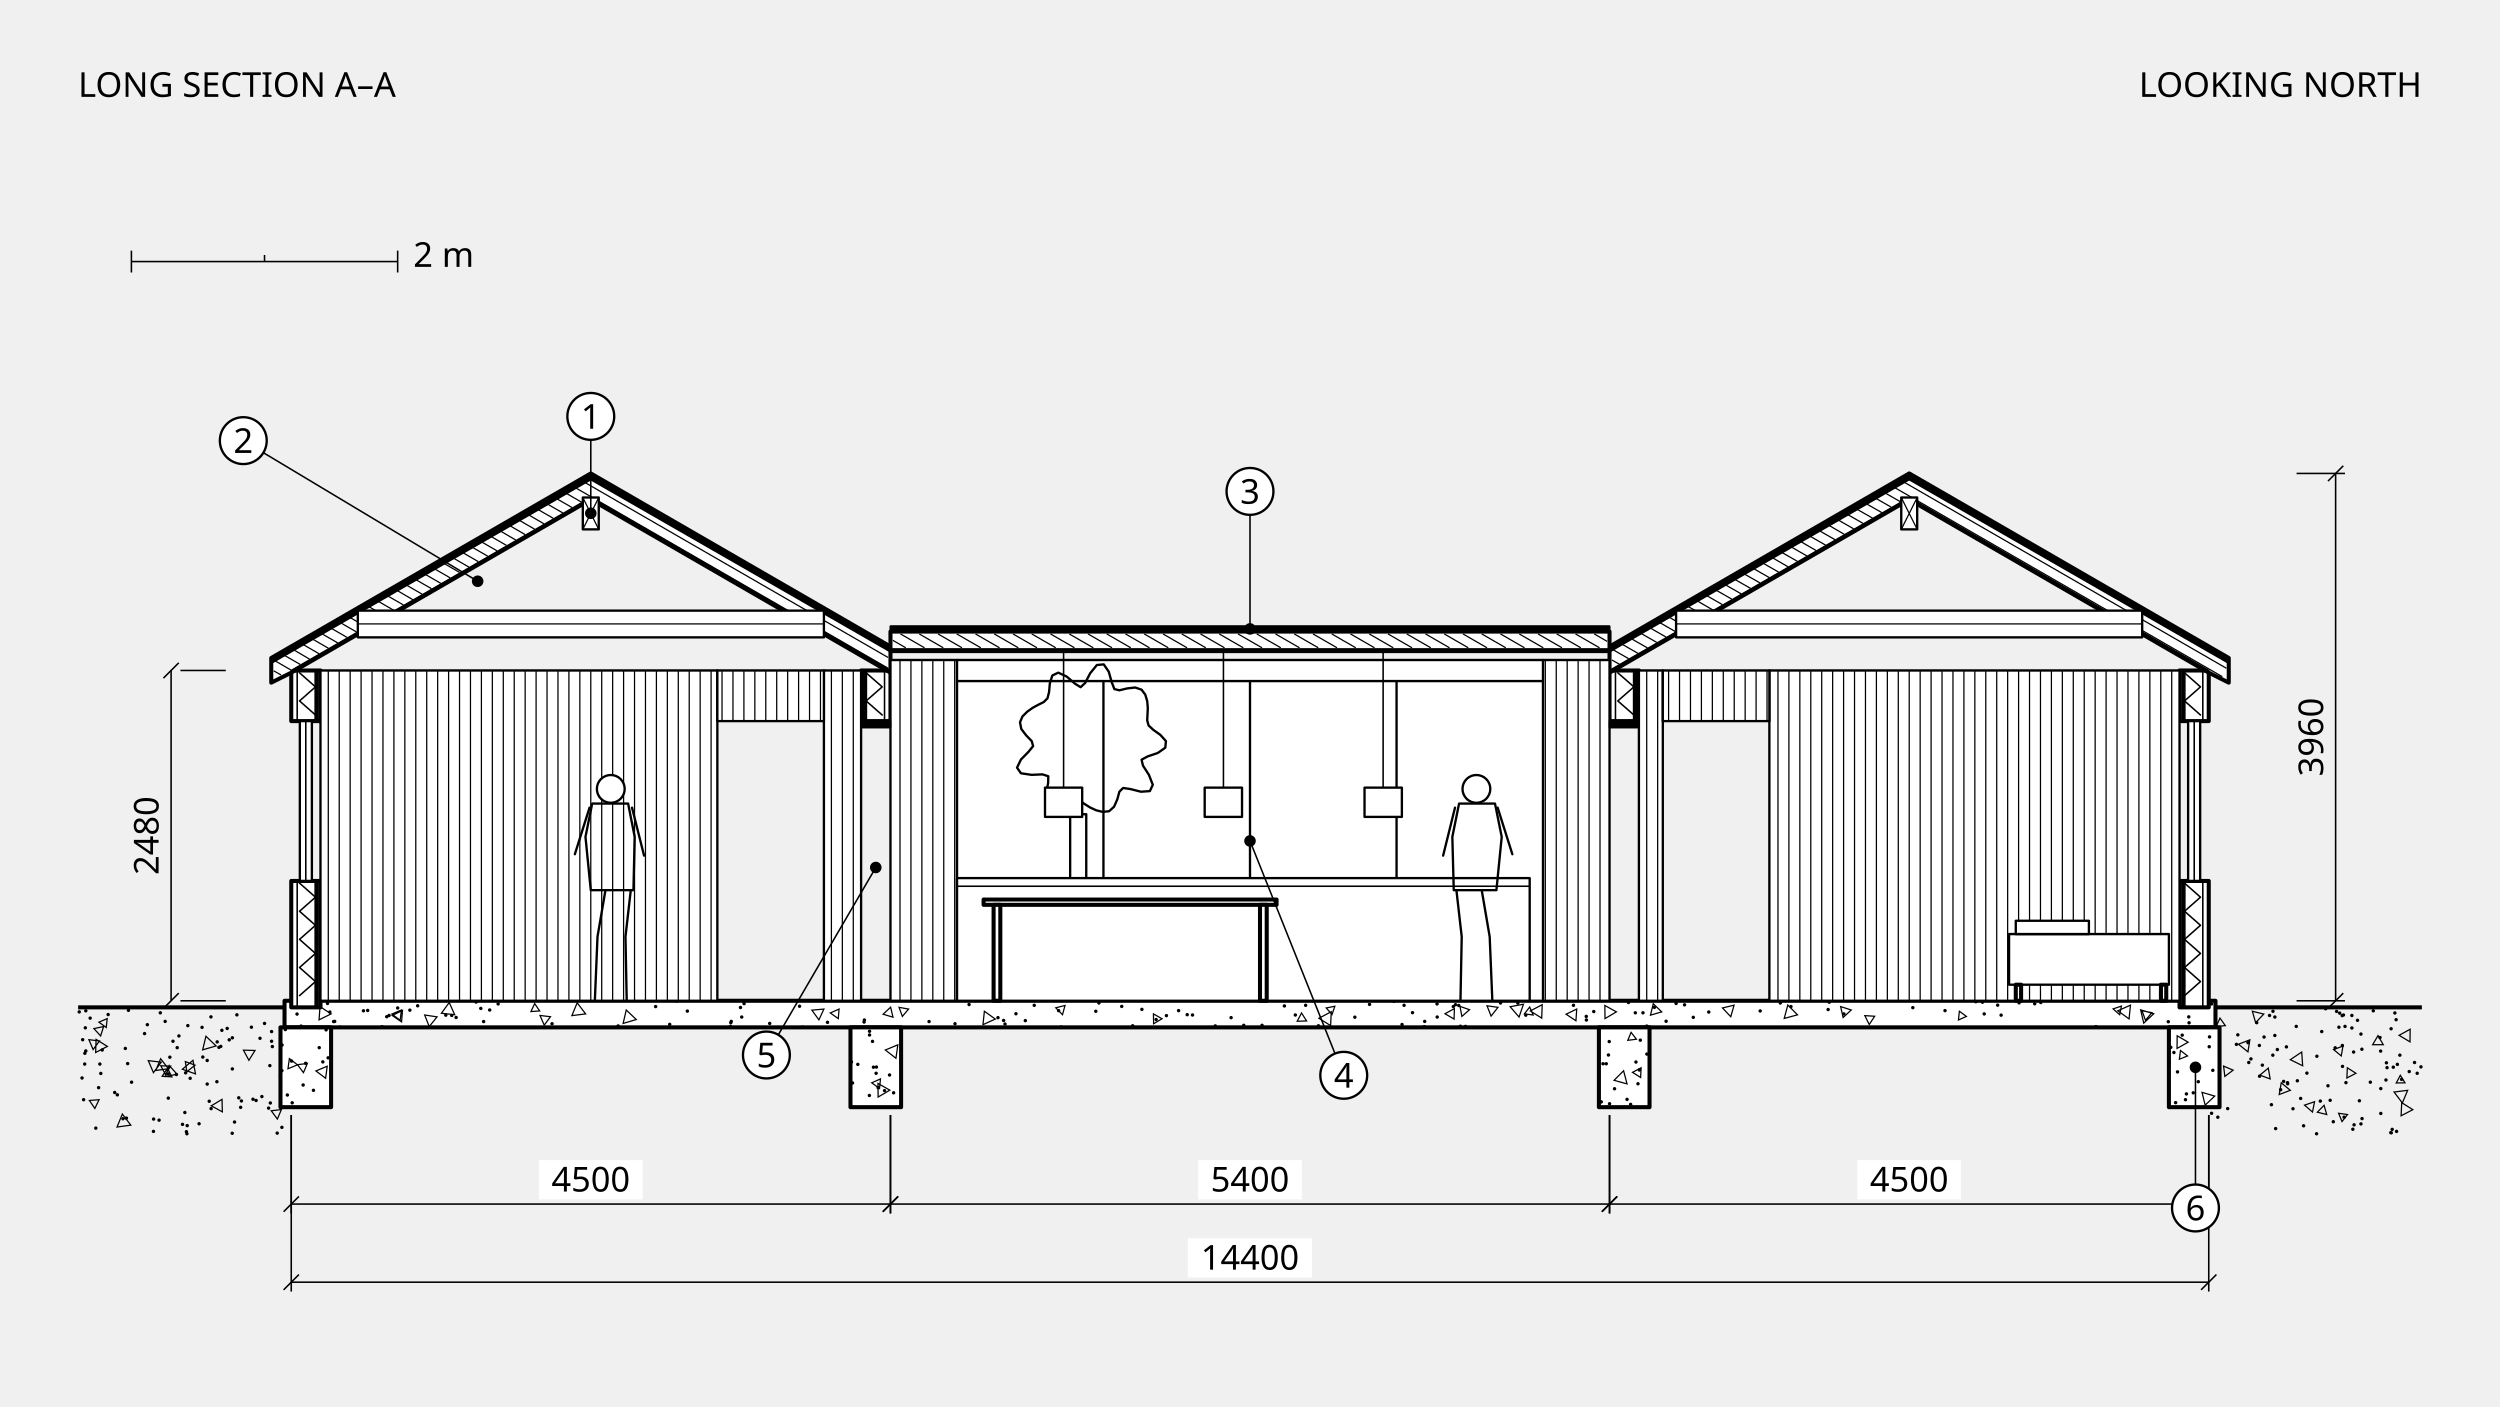
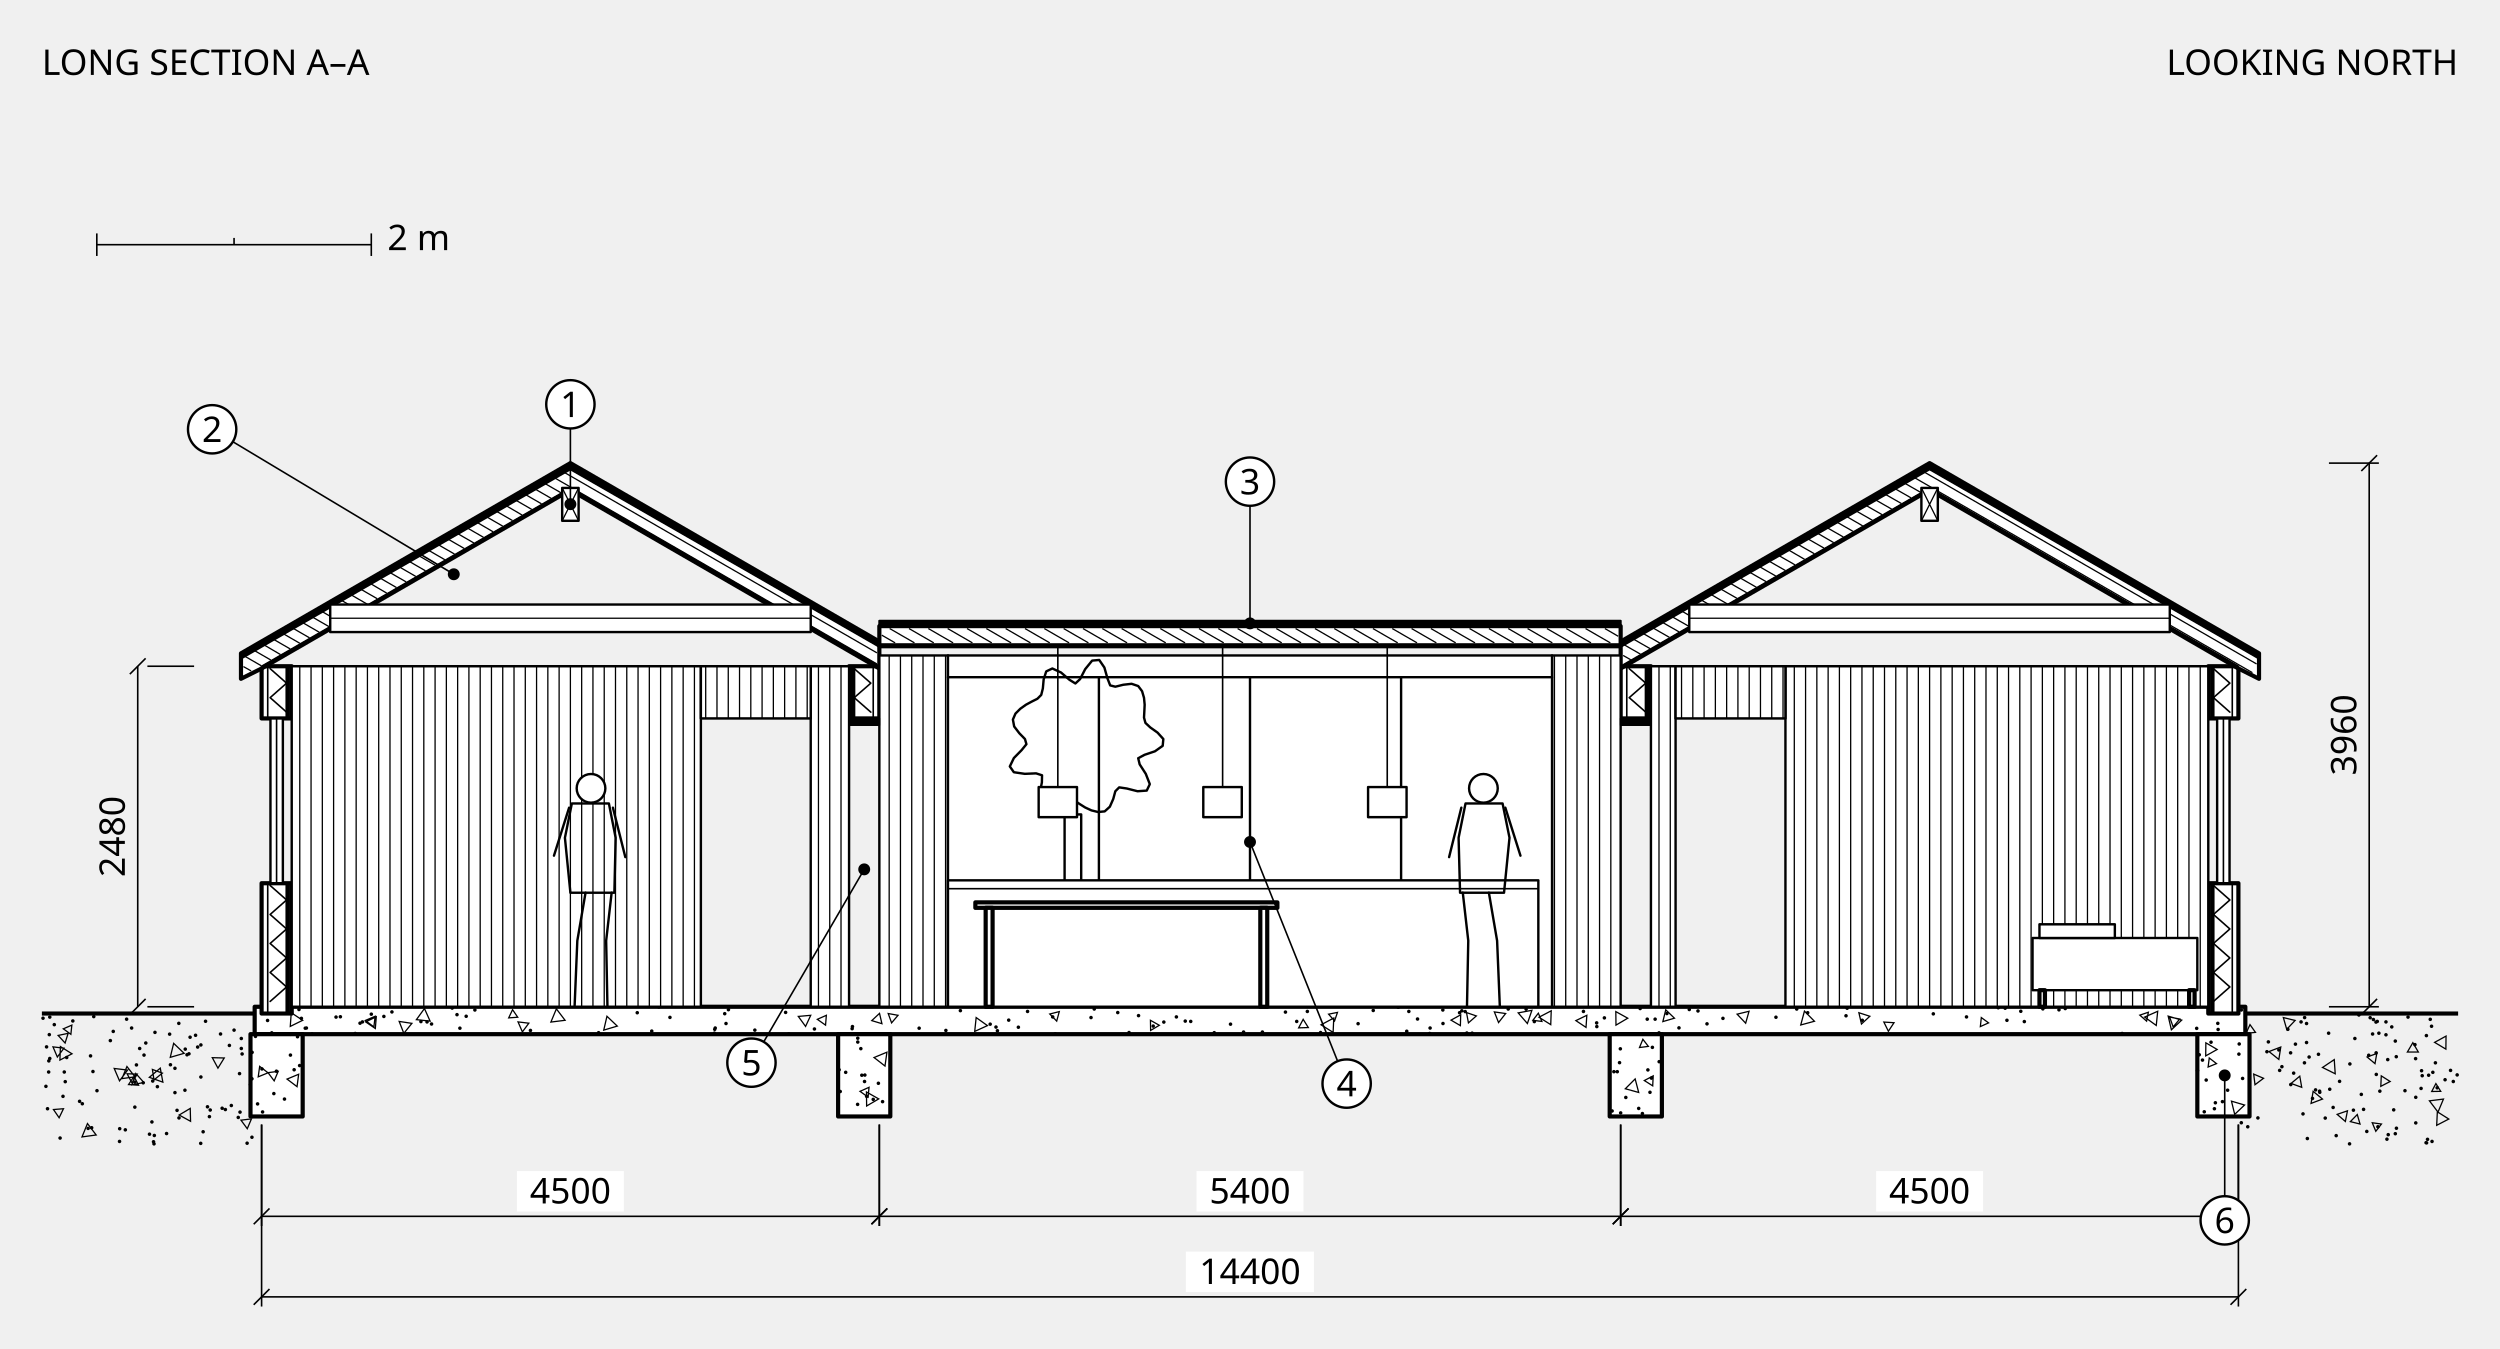
- <svg xmlns="http://www.w3.org/2000/svg" viewBox="0 0 1600 900">
+ <svg xmlns="http://www.w3.org/2000/svg" viewBox="24 15.5 1552 837.1">
  <defs>
    <style>
.k{fill:#fff;stroke:#000;stroke-width:1.5px;stroke-linejoin:round}
.c{fill:#fff;stroke:#000;stroke-width:2.6px;stroke-linejoin:round}
.n{fill:none;stroke:#000;stroke-width:1.5px;stroke-linejoin:round;stroke-linecap:round}
.b{fill:#000;stroke:#000;stroke-width:1px;stroke-linejoin:round}
.h{fill:none;stroke:#000;stroke-width:.8px}
.l{fill:none;stroke:#000;stroke-width:1px}
.w{fill:#fff;stroke:none}
.g{fill:none;stroke:#7f7f7f;stroke-width:1.1px;stroke-dasharray:7 6}
.gs{fill:none;stroke:#7f7f7f;stroke-width:1.1px}
.gf{fill:#d9d9d9;stroke:none}
.gd{fill:#8c8c8c;stroke:none}
.dt{fill:none;stroke:#000;stroke-width:2.2px;stroke-linecap:round}
.t{fill:#000;font-family:Aileron-Regular,Aileron,sans-serif;font-size:28px}
.ts{fill:#000;font-family:Aileron-Regular,Aileron,sans-serif;font-size:22px}
.m{fill:#fff;stroke:#000;stroke-width:1.5px}
.mt{fill:#000;font-family:Aileron-Regular,Aileron,sans-serif;font-size:22px;text-anchor:middle}
</style>
    <clipPath id="vb">
      <rect x="0" y="0" width="1600" height="900" />
    </clipPath>
  </defs>
  <g clip-path="url(#vb)">
    <path class="dt" d="M180.4,721.5 l0.01,0 M57.7,651.6 l0.01,0 M163.9,704.3 l0.01,0 M141.3,669.7 l0.01,0 M132.6,693.8 l0.01,0 M129.3,657.5 l0.01,0 M108.7,676.6 l0.01,0 M148.6,725.3 l0.01,0 M179.5,688.8 l0.01,0 M110.7,666.4 l0.01,0 M54.9,646.9 l0.01,0 M113.4,670.5 l0.01,0 M101.8,716.9 l0.01,0 M121.7,690.1 l0.01,0 M82.2,646.6 l0.01,0 M94.3,655.8 l0.01,0 M119.6,725.6 l0.01,0 M142.0,659.4 l0.01,0 M171.9,709.2 l0.01,0 M150.1,718.1 l0.01,0 M154.0,708.7 l0.01,0 M98.2,724.1 l0.01,0 M181.2,657.8 l0.01,0 M152.8,702.6 l0.01,0 M112.9,687.7 l0.01,0 M116.8,719.6 l0.01,0 M118.3,712.0 l0.01,0 M98.3,716.2 l0.01,0 M172.7,682.0 l0.01,0 M127.4,719.2 l0.01,0 M148.7,684.1 l0.01,0 M80.2,671.0 l0.01,0 M145.4,658.2 l0.01,0 M173.8,666.4 l0.01,0 M174.3,669.8 l0.01,0 M180.5,701.9 l0.01,0 M118.8,686.6 l0.01,0 M138.8,692.3 l0.01,0 M92.5,661.5 l0.01,0 M119.8,720.4 l0.01,0 M135.0,650.8 l0.01,0 M161.9,703.5 l0.01,0 M173.8,660.2 l0.01,0 M151.6,649.5 l0.01,0 M139.0,666.8 l0.01,0 M80.9,715.6 l0.01,0 M64.5,687.0 l0.01,0 M166.4,664.5 l0.01,0 M78.7,716.0 l0.01,0 M107.7,702.8 l0.01,0 M54.3,674.1 l0.01,0 M73.4,699.2 l0.01,0 M61.3,722.0 l0.01,0 M53.5,703.8 l0.01,0 M52.9,665.4 l0.01,0 M160.9,657.4 l0.01,0 M75.1,700.7 l0.01,0 M102.6,648.2 l0.01,0 M185.0,657.0 l0.01,0 M54.9,672.6 l0.01,0 M133.9,704.8 l0.01,0 M65.4,672.0 l0.01,0 M54.2,681.0 l0.01,0 M154.5,704.6 l0.01,0 M173.0,705.9 l0.01,0 M167.6,701.8 l0.01,0 M114.5,663.0 l0.01,0 M140.1,670.3 l0.01,0 M63.9,681.0 l0.01,0 M169.3,655.0 l0.01,0 M129.8,676.5 l0.01,0 M120.2,656.4 l0.01,0 M180.9,665.7 l0.01,0 M132.6,678.7 l0.01,0 M52.5,689.9 l0.01,0 M69.2,649.3 l0.01,0 M54.6,657.8 l0.01,0 M63.1,696.1 l0.01,0 M119.3,724.3 l0.01,0 M177.4,725.2 l0.01,0 M81.7,680.7 l0.01,0 M84.2,692.6 l0.01,0 M135.1,709.5 l0.01,0 M146.7,665.5 l0.01,0 M107.7,687.3 l0.01,0 M50.7,647.6 l0.01,0 M105.7,653.7 l0.01,0 M148.7,664.2 l0.01,0" />
    <path class="h" d="M64.4,663.0 L60.1,658.3 L66.3,657.0Z M118.6,679.4 L124.8,681.7 L119.6,685.9Z M78.3,713.0 L83.7,720.1 L74.9,721.3Z M113.3,687.5 L105.9,689.0 L108.3,681.9Z M110.0,689.2 L103.8,688.8 L107.2,683.7Z M163.2,672.3 L159.3,678.6 L155.8,672.1Z M129.7,671.9 L131.8,663.2 L138.3,669.4Z M61.5,665.2 L68.7,669.7 L61.2,673.6Z M102.9,682.1 L109.2,682.3 L105.9,687.7Z M63.7,666.2 L59.6,671.7 L56.9,665.4Z M57.2,704.3 L63.4,703.8 L60.7,709.4Z M99.7,685.1 L102.8,677.6 L107.8,684.0Z M68.6,651.9 L68.0,657.6 L63.3,654.2Z M135.2,707.7 L142.1,703.6 L142.3,711.6Z M98.2,686.5 L94.9,678.8 L103.2,679.8Z M123.5,678.6 L125.1,687.3 L116.7,684.3Z M177.5,716.2 L173.6,710.9 L180.1,710.1Z" />
    <path class="dt" d="M1446.1,688.8 l0.01,0 M1464.1,693.6 l0.01,0 M1499.0,650.0 l0.01,0 M1415.4,712.5 l0.01,0 M1449.0,663.7 l0.01,0 M1549.4,682.8 l0.01,0 M1527.7,683.3 l0.01,0 M1500.8,656.9 l0.01,0 M1500.2,715.0 l0.01,0 M1485.0,704.7 l0.01,0 M1505.2,649.9 l0.01,0 M1517.0,692.6 l0.01,0 M1454.7,647.2 l0.01,0 M1531.7,683.0 l0.01,0 M1511.7,715.9 l0.01,0 M1511.0,719.3 l0.01,0 M1467.5,709.6 l0.01,0 M1474.3,720.5 l0.01,0 M1533.5,652.6 l0.01,0 M1432.2,662.3 l0.01,0 M1545.3,680.0 l0.01,0 M1499.1,669.1 l0.01,0 M1482.8,676.0 l0.01,0 M1461.5,692.1 l0.01,0 M1493.3,717.9 l0.01,0 M1506.6,719.9 l0.01,0 M1530.4,725.0 l0.01,0 M1505.2,657.9 l0.01,0 M1531.0,722.8 l0.01,0 M1537.0,690.8 l0.01,0 M1511.0,661.8 l0.01,0 M1527.0,691.2 l0.01,0 M1452.5,649.9 l0.01,0 M1530.1,724.9 l0.01,0 M1425.7,709.5 l0.01,0 M1469.6,656.9 l0.01,0 M1453.7,707.0 l0.01,0 M1532.7,648.3 l0.01,0 M1497.4,648.4 l0.01,0 M1511.6,671.5 l0.01,0 M1533.8,724.1 l0.01,0 M1482.6,725.6 l0.01,0 M1455.9,650.9 l0.01,0 M1495.4,647.3 l0.01,0 M1440.6,677.7 l0.01,0 M1496.9,657.4 l0.01,0 M1419.4,715.0 l0.01,0 M1456.4,722.3 l0.01,0 M1535.9,675.3 l0.01,0 M1476.4,686.8 l0.01,0 M1501.4,692.9 l0.01,0 M1489.9,694.9 l0.01,0 M1541.9,685.8 l0.01,0 M1472.4,703.0 l0.01,0 M1446.0,669.1 l0.01,0 M1547.0,686.9 l0.01,0 M1488.4,645.6 l0.01,0 M1470.3,691.7 l0.01,0 M1416.4,694.6 l0.01,0 M1499.8,649.6 l0.01,0 M1499.2,682.5 l0.01,0 M1506.3,673.3 l0.01,0 M1510.0,704.5 l0.01,0 M1416.7,649.6 l0.01,0 M1505.8,722.7 l0.01,0 M1447.9,681.7 l0.01,0 M1494.5,670.6 l0.01,0 M1463.3,670.0 l0.01,0 M1464.0,692.9 l0.01,0 M1454.6,675.3 l0.01,0 M1518.9,646.9 l0.01,0 M1491.3,704.2 l0.01,0 M1455.9,662.7 l0.01,0 M1523.2,664.0 l0.01,0 M1439.2,680.0 l0.01,0 M1508.8,653.0 l0.01,0 M1457.5,671.7 l0.01,0 M1527.3,680.2 l0.01,0 M1530.3,658.4 l0.01,0 M1459.6,697.4 l0.01,0 M1534.3,681.2 l0.01,0 M1444.3,654.5 l0.01,0 M1485.9,660.2 l0.01,0 M1523.7,712.6 l0.01,0 M1438.7,667.3 l0.01,0 M1523.7,696.7 l0.01,0 M1523.6,672.7 l0.01,0 M1431.3,668.4 l0.01,0" />
    <path class="h" d="M1518.5,668.6 L1521.9,662.8 L1525.3,668.6Z M1473.7,682.1 L1465.8,678.2 L1473.1,673.3Z M1542.5,658.7 L1542.4,666.8 L1535.4,662.6Z M1502.0,689.9 L1502.3,683.4 L1507.8,686.9Z M1443.6,654.5 L1441.5,647.2 L1448.8,649.0Z M1540.9,697.8 L1537.5,705.9 L1532.2,698.9Z M1536.2,688.2 L1539.2,693.0 L1533.6,693.1Z M1432.6,668.3 L1439.9,665.5 L1438.7,673.2Z M1499.5,669.5 L1498.4,675.8 L1493.5,671.7Z M1480.0,711.7 L1474.9,707.3 L1481.3,705.1Z M1487.4,707.4 L1489.1,713.3 L1483.1,711.8Z M1544.2,710.2 L1536.7,714.1 L1537.1,705.7Z M1498.9,717.8 L1496.7,712.5 L1502.4,713.3Z M1446.3,688.1 L1451.7,683.6 L1452.9,690.5Z M1424.2,656.4 L1418.3,657.0 L1420.8,651.6Z M1423.9,688.9 L1423.1,682.3 L1429.2,684.9Z M1458.7,700.5 L1460.0,693.0 L1465.8,697.8Z" />
    <path class="c" d="M50.0,644.7 L186.4,644.7" />
    <path class="c" d="M1413.6,644.7 L1550.0,644.7" />
    <path class="c" fill-rule="evenodd" d="M1417.9,657.5 L1417.9,640.5 L182.1,640.5 L182.1,657.5Z" />
    <path class="dt" d="M754.3,646.8 l0.01,0 M353.3,655.2 l0.01,0 M190.1,649.0 l0.01,0 M1292.2,641.8 l0.01,0 M867.1,651.0 l0.01,0 M232.6,646.9 l0.01,0 M1051.5,648.2 l0.01,0 M1078.1,643.1 l0.01,0 M476.2,642.3 l0.01,0 M807.7,656.2 l0.01,0 M911.8,653.7 l0.01,0 M656.2,653.2 l0.01,0 M307.7,645.4 l0.01,0 M1015.3,652.8 l0.01,0 M703.3,641.9 l0.01,0 M511.7,644.0 l0.01,0 M529.6,654.3 l0.01,0 M428.6,655.6 l0.01,0 M1268.8,641.4 l0.01,0 M650.2,648.8 l0.01,0 M211.1,647.7 l0.01,0 M1302.2,642.4 l0.01,0 M919.7,642.5 l0.01,0 M897.3,655.7 l0.01,0 M433.0,640.6 l0.01,0 M285.3,649.7 l0.01,0 M203.7,641.9 l0.01,0 M796.0,656.2 l0.01,0 M701.3,647.2 l0.01,0 M971.4,642.0 l0.01,0 M898.6,643.4 l0.01,0 M934.6,656.8 l0.01,0 M249.0,649.9 l0.01,0 M931.5,643.0 l0.01,0 M513.7,657.4 l0.01,0 M1415.4,642.5 l0.01,0 M1053.9,656.7 l0.01,0 M474.7,650.9 l0.01,0 M235.3,646.7 l0.01,0 M1015.2,650.5 l0.01,0 M1139.4,641.9 l0.01,0 M611.2,655.2 l0.01,0 M904.0,648.1 l0.01,0 M679.1,657.3 l0.01,0 M892.0,640.8 l0.01,0 M1170.0,646.1 l0.01,0 M717.9,644.1 l0.01,0 M730.8,646.0 l0.01,0 M291.9,651.2 l0.01,0 M309.5,653.8 l0.01,0 M213.5,653.8 l0.01,0 M1180.1,648.9 l0.01,0 M1058.8,644.7 l0.01,0 M1093.6,647.7 l0.01,0 M467.5,656.9 l0.01,0 M677.5,646.8 l0.01,0 M1244.8,646.8 l0.01,0 M1007.0,643.4 l0.01,0 M1224.2,644.9 l0.01,0 M244.5,657.1 l0.01,0 M395.6,656.6 l0.01,0 M1400.8,650.8 l0.01,0 M196.8,641.5 l0.01,0 M439.9,647.1 l0.01,0 M937.9,656.9 l0.01,0 M620.2,642.9 l0.01,0 M876.5,642.8 l0.01,0 M289.1,649.9 l0.01,0 M1042.2,641.6 l0.01,0 M739.9,652.5 l0.01,0 M1126.5,647.0 l0.01,0 M1278.5,643.3 l0.01,0 M1066.3,653.6 l0.01,0 M1269.9,648.9 l0.01,0 M304.7,641.3 l0.01,0 M835.6,643.4 l0.01,0 M960.3,641.9 l0.01,0 M1146.2,644.2 l0.01,0 M198.2,643.5 l0.01,0 M746.5,650.0 l0.01,0 M661.9,643.4 l0.01,0 M777.8,656.6 l0.01,0 M843.8,656.5 l0.01,0 M217.7,657.4 l0.01,0 M1280.7,649.7 l0.01,0 M829.0,649.6 l0.01,0 M1306.1,641.6 l0.01,0 M976.5,649.7 l0.01,0 M553.2,652.8 l0.01,0 M1072.7,642.2 l0.01,0 M1046.6,648.2 l0.01,0 M787.9,651.3 l0.01,0 M247.5,650.7 l0.01,0 M643.2,655.4 l0.01,0 M467.7,654.5 l0.01,0 M1083.7,651.1 l0.01,0 M1264.5,641.1 l0.01,0 M919.8,650.9 l0.01,0 M1020.0,647.4 l0.01,0 M267.3,643.7 l0.01,0 M933.6,643.5 l0.01,0 M262.3,646.5 l0.01,0 M763.2,649.6 l0.01,0 M214.2,653.7 l0.01,0 M594.6,653.8 l0.01,0 M192.7,656.7 l0.01,0 M911.5,657.1 l0.01,0 M1401.0,654.6 l0.01,0 M313.4,646.4 l0.01,0 M468.0,653.7 l0.01,0 M419.6,644.2 l0.01,0 M318.8,642.5 l0.01,0 M1341.4,657.1 l0.01,0 M642.3,653.1 l0.01,0 M759.8,649.4 l0.01,0 M638.7,651.3 l0.01,0 M473.9,644.8 l0.01,0 M822.0,643.8 l0.01,0 M724.9,656.5 l0.01,0 M209.6,642.2 l0.01,0 M1170.7,641.4 l0.01,0 M492.6,655.0 l0.01,0 M930.1,644.2 l0.01,0 M254.5,645.1 l0.01,0 M553.0,654.1 l0.01,0 M1387.7,653.9 l0.01,0" />
    <path class="h" d="M930.8,645.5 L930.6,652.2 L924.8,648.8Z M519.6,646.5 L527.3,645.8 L524.1,652.7Z M675.7,645.0 L681.6,643.5 L680.0,649.4Z M951.7,643.7 L958.7,644.7 L954.3,650.3Z M848.8,645.1 L854.3,644.0 L852.5,649.3Z M979.4,647.0 L987.0,643.0 L986.7,651.6Z M348.3,656.1 L345.6,649.9 L352.3,650.7Z M575.4,644.7 L581.5,645.8 L577.5,650.5Z M1254.0,647.2 L1258.5,650.5 L1253.4,652.8Z M204.8,644.2 L211.9,648.9 L204.2,652.7Z M738.3,655.2 L738.2,648.9 L743.7,652.0Z M1102.4,645.1 L1109.8,643.3 L1107.7,650.7Z M1034.5,647.6 L1027.2,651.9 L1027.1,643.5Z M1178.0,644.2 L1184.8,646.4 L1179.6,651.2Z M1378.4,648.8 L1372.0,654.8 L1370.0,646.3Z M287.5,641.6 L291.0,649.4 L282.5,648.5Z M851.6,656.4 L844.1,651.7 L852.0,647.5Z M339.8,647.4 L342.2,642.3 L345.4,647.0Z M1150.4,649.5 L1141.9,651.8 L1144.2,643.2Z M1009.1,645.8 L1008.6,653.3 L1002.3,649.1Z M366.0,650.0 L369.4,641.8 L374.8,648.9Z M537.0,645.8 L536.5,651.9 L531.4,648.3Z M1370.9,646.9 L1377.2,648.1 L1373.1,653.0Z M1356.6,649.4 L1352.4,645.7 L1357.7,643.9Z M256.9,646.4 L256.1,653.0 L250.8,649.0Z M398.8,655.0 L400.8,646.4 L407.2,652.5Z M966.5,644.3 L975.0,642.7 L972.2,650.9Z M1058.1,642.4 L1063.5,647.6 L1056.3,649.7Z M279.7,650.8 L274.7,657.0 L271.8,649.6Z M257.6,646.7 L257.0,654.0 L251.0,649.9Z M629.1,655.8 L630.0,647.2 L637.0,652.2Z M570.0,644.6 L571.5,651.0 L565.2,649.1Z M1196.3,655.7 L1193.5,650.0 L1199.8,650.4Z M1362.6,652.1 L1355.4,646.9 L1363.5,643.3Z M975.6,648.9 L979.0,644.5 L981.2,649.6Z M940.5,646.2 L935.6,650.5 L934.4,644.1Z M833.0,648.3 L836.2,653.4 L830.2,653.6Z" />
    <path class="c" fill-rule="evenodd" d="M211.9,708.6 L211.9,657.5 L179.5,657.5 L179.5,708.6Z" />
    <path class="dt" d="M183.9,700.8 l0.01,0 M204.3,670.5 l0.01,0 M195.6,680.5 l0.01,0 M200.6,697.8 l0.01,0 M182.6,658.9 l0.01,0 M206.6,679.6 l0.01,0 M204.2,657.6 l0.01,0 M194.0,694.4 l0.01,0 M187.0,705.8 l0.01,0 M208.7,659.1 l0.01,0 M180.4,685.2 l0.01,0 M210.0,677.0 l0.01,0 M186.6,679.1 l0.01,0 M180.5,668.8 l0.01,0" />
    <path class="h" d="M194.2,686.5 L190.4,681.4 L196.7,680.6Z M190.4,681.5 L184.3,684.0 L185.2,677.5Z M208.4,690.1 L202.2,685.4 L209.4,682.4Z" />
    <path class="c" fill-rule="evenodd" d="M576.7,708.6 L576.7,657.5 L544.3,657.5 L544.3,708.6Z" />
    <path class="dt" d="M545.6,693.1 l0.01,0 M549.0,681.2 l0.01,0 M566.1,698.0 l0.01,0 M559.0,683.0 l0.01,0 M544.9,679.6 l0.01,0 M556.4,701.1 l0.01,0 M562.0,696.1 l0.01,0 M558.4,666.5 l0.01,0 M571.9,699.4 l0.01,0 M556.5,662.4 l0.01,0 M560.9,682.9 l0.01,0 M569.3,688.0 l0.01,0 M560.7,686.9 l0.01,0 M556.5,660.0 l0.01,0" />
    <path class="h" d="M566.6,672.0 L574.6,668.7 L573.4,677.3Z M562.0,702.1 L561.9,693.4 L569.5,697.7Z M563.5,690.5 L562.9,696.6 L557.9,693.0Z" />
    <path class="c" fill-rule="evenodd" d="M1055.7,708.6 L1055.7,657.5 L1023.3,657.5 L1023.3,708.6Z" />
    <path class="dt" d="M1028.0,680.8 l0.01,0 M1048.3,693.6 l0.01,0 M1047.0,679.7 l0.01,0 M1049.2,684.8 l0.01,0 M1025.9,680.8 l0.01,0 M1024.8,705.2 l0.01,0 M1054.0,674.6 l0.01,0 M1033.3,696.8 l0.01,0 M1029.9,666.6 l0.01,0 M1029.4,675.2 l0.01,0 M1043.6,706.8 l0.01,0 M1030.1,706.4 l0.01,0 M1041.3,703.6 l0.01,0 M1049.8,665.7 l0.01,0" />
    <path class="h" d="M1041.8,665.8 L1043.9,660.7 L1047.3,665.1Z M1050.3,683.4 L1050.0,689.6 L1044.8,686.3Z M1041.3,693.7 L1033.0,691.4 L1039.1,685.3Z" />
    <path class="c" fill-rule="evenodd" d="M1420.5,708.6 L1420.5,657.5 L1388.1,657.5 L1388.1,708.6Z" />
    <path class="dt" d="M1406.9,692.3 l0.01,0 M1403.8,682.4 l0.01,0 M1399.3,700.1 l0.01,0 M1396.6,662.5 l0.01,0 M1393.6,686.0 l0.01,0 M1416.2,685.0 l0.01,0 M1389.3,670.3 l0.01,0 M1391.3,673.6 l0.01,0 M1398.7,703.8 l0.01,0 M1403.7,699.4 l0.01,0 M1414.1,663.6 l0.01,0 M1392.4,705.7 l0.01,0 M1388.2,680.1 l0.01,0 M1413.9,669.9 l0.01,0" />
    <path class="h" d="M1411.3,707.3 L1409.3,699.1 L1417.4,701.5Z M1400.0,675.8 L1394.8,677.9 L1395.5,672.3Z M1393.3,671.0 L1393.4,662.9 L1400.4,667.0Z" />
    <path class="c" fill-rule="evenodd" d="M205.1,644.7 L205.1,563.8 L186.4,563.8 L186.4,644.7Z" />
    <path class="l" d="M190.2,644.7 L190.2,563.8" />
    <path class="l" d="M203.4,644.7 L203.4,563.8" />
    <path class="b" fill-rule="evenodd" d="M203.4,644.7 L203.4,563.8 L201.7,563.8 L201.7,644.7Z" />
    <path class="n" style="stroke-width:1px" d="M191.7,565.2 L201.9,574.2 L191.7,583.2 L201.9,592.2 L191.7,601.2 L201.9,610.2 L191.7,619.2 L201.9,628.2 L191.7,637.2" />
    <path class="c" fill-rule="evenodd" d="M205.1,461.5 L205.1,429.1 L186.4,429.1 L186.4,461.5Z" />
    <path class="l" d="M190.2,461.5 L190.2,429.1" />
    <path class="l" d="M203.4,461.5 L203.4,429.1" />
    <path class="b" fill-rule="evenodd" d="M203.4,461.5 L203.4,429.1 L201.7,429.1 L201.7,461.5Z" />
    <path class="n" style="stroke-width:1px" d="M191.7,430.6 L201.9,439.6 L191.7,448.6 L201.9,457.6" />
    <path class="c" fill-rule="evenodd" d="M569.9,461.5 L569.9,429.1 L551.1,429.1 L551.1,461.5Z" />
    <path class="l" d="M566.1,461.5 L566.1,429.1" />
    <path class="l" d="M552.8,461.5 L552.8,429.1" />
    <path class="b" fill-rule="evenodd" d="M554.5,461.5 L554.5,429.1 L552.8,429.1 L552.8,461.5Z" />
    <path class="n" style="stroke-width:1px" d="M554.3,430.6 L564.6,439.6 L554.3,448.6 L564.6,457.6" />
    <path class="c" fill-rule="evenodd" d="M1048.9,461.5 L1048.9,429.1 L1030.1,429.1 L1030.1,461.5Z" />
    <path class="l" d="M1033.9,461.5 L1033.9,429.1" />
    <path class="l" d="M1047.2,461.5 L1047.2,429.1" />
    <path class="b" fill-rule="evenodd" d="M1047.2,461.5 L1047.2,429.1 L1045.5,429.1 L1045.5,461.5Z" />
    <path class="n" style="stroke-width:1px" d="M1035.4,430.6 L1045.7,439.6 L1035.4,448.6 L1045.7,457.6" />
    <path class="c" fill-rule="evenodd" d="M1413.6,644.7 L1413.6,563.8 L1394.9,563.8 L1394.9,644.7Z" />
    <path class="l" d="M1409.8,644.7 L1409.8,563.8" />
    <path class="l" d="M1396.6,644.7 L1396.6,563.8" />
    <path class="b" fill-rule="evenodd" d="M1398.3,644.7 L1398.3,563.8 L1396.6,563.8 L1396.6,644.7Z" />
    <path class="n" style="stroke-width:1px" d="M1398.1,565.2 L1408.3,574.2 L1398.1,583.2 L1408.3,592.2 L1398.1,601.2 L1408.3,610.2 L1398.1,619.2 L1408.3,628.2 L1398.1,637.2" />
    <path class="c" fill-rule="evenodd" d="M1413.6,461.5 L1413.6,429.1 L1394.9,429.1 L1394.9,461.5Z" />
    <path class="l" d="M1409.8,461.5 L1409.8,429.1" />
    <path class="l" d="M1396.6,461.5 L1396.6,429.1" />
    <path class="b" fill-rule="evenodd" d="M1398.3,461.5 L1398.3,429.1 L1396.6,429.1 L1396.6,461.5Z" />
    <path class="n" style="stroke-width:1px" d="M1398.1,430.6 L1408.3,439.6 L1398.1,448.6 L1408.3,457.6" />
    <path class="k" fill-rule="evenodd" d="M199.6,563.8 L199.6,461.5 L191.9,461.5 L191.9,563.8Z" />
    <path class="l" d="M195.7,563.8 L195.7,461.5" />
    <path class="k" fill-rule="evenodd" d="M1408.1,563.8 L1408.1,461.5 L1400.4,461.5 L1400.4,563.8Z" />
    <path class="l" d="M1404.3,563.8 L1404.3,461.5" />
    <path class="c" fill-rule="evenodd" d="M378.1,303.0 L569.9,413.8 L569.9,430.5 L378.1,319.7 L186.4,430.5 L173.6,436.9 L173.6,421.1Z" />
    <path class="h" d="M372.8,307.9 L568.4,420.8 M366.8,311.3 L568.4,427.7 M360.8,314.8 L372.2,321.4 M354.8,318.3 L366.2,324.9 M348.8,321.7 L360.2,328.3 M342.8,325.2 L354.2,331.8 M336.8,328.6 L348.2,335.3 M330.8,332.1 L342.2,338.7 M324.8,335.6 L336.2,342.2 M318.8,339.0 L330.2,345.7 M312.8,342.5 L324.2,349.1 M306.8,346.0 L318.2,352.6 M300.8,349.4 L312.2,356.0 M294.8,352.9 L306.2,359.5 M288.8,356.4 L300.2,363.0 M282.8,359.8 L294.2,366.4 M276.8,363.3 L288.2,369.9 M270.8,366.8 L282.2,373.4 M264.8,370.2 L276.2,376.8 M258.8,373.7 L270.2,380.3 M252.8,377.1 L264.2,383.8 M246.8,380.6 L258.2,387.2 M240.8,384.1 L252.2,390.7 M234.8,387.5 L246.2,394.2 M228.8,391.0 L240.2,397.6 M222.8,394.5 L234.2,401.1 M216.8,397.9 L228.2,404.5 M210.8,401.4 L222.2,408.0 M204.8,404.9 L216.2,411.5 M198.8,408.3 L210.2,414.9 M192.8,411.8 L204.2,418.4 M186.8,415.2 L198.2,421.9 M180.8,418.7 L192.2,425.3 M175.1,422.4 L186.2,428.8 M175.1,429.3 L179.9,432.0" />
    <path class="b" fill-rule="evenodd" d="M378.1,303.0 L569.9,413.8 L569.9,417.2 L378.1,307.0 L173.6,424.5 L173.6,421.1Z" />
    <path class="b" fill-rule="evenodd" d="M186.4,430.5 L378.1,319.7 L569.9,430.5 L569.9,429.1 L378.1,318.4 L186.4,429.1Z" />
    <path class="k" fill-rule="evenodd" d="M383.2,338.8 L383.2,318.4 L373.0,318.4 L373.0,338.8Z" />
    <path class="h" d="M373.0,318.4 L383.2,338.8 M373.0,338.8 L383.2,318.4" />
    <path class="k" fill-rule="evenodd" d="M527.3,407.9 L527.3,390.8 L229.0,390.8 L229.0,407.9Z" />
    <path class="h" d="M229.0,399.3 L527.3,399.3" />
    <path class="c" fill-rule="evenodd" d="M1221.9,303.0 L1426.4,421.1 L1426.4,436.9 L1413.6,430.5 L1221.9,319.7 L1030.1,430.5 L1030.1,413.8Z" />
    <path class="h" d="M1216.9,307.6 L1424.9,427.7 M1210.9,311.1 L1422.3,433.1 M1204.9,314.6 L1216.4,321.2 M1198.9,318.0 L1210.4,324.6 M1192.9,321.5 L1204.4,328.1 M1186.9,325.0 L1198.4,331.6 M1180.9,328.4 L1192.4,335.0 M1174.9,331.9 L1186.4,338.5 M1168.9,335.3 L1180.4,342.0 M1162.9,338.8 L1174.4,345.4 M1156.9,342.3 L1168.4,348.9 M1150.9,345.7 L1162.4,352.4 M1144.9,349.2 L1156.4,355.8 M1138.9,352.7 L1150.4,359.3 M1132.9,356.1 L1144.4,362.8 M1126.9,359.6 L1138.4,366.2 M1120.9,363.1 L1132.4,369.7 M1114.9,366.5 L1126.4,373.1 M1108.9,370.0 L1120.4,376.6 M1102.9,373.5 L1114.4,380.1 M1096.9,376.9 L1108.4,383.5 M1090.9,380.4 L1102.4,387.0 M1084.9,383.8 L1096.4,390.5 M1078.9,387.3 L1090.4,393.9 M1072.9,390.8 L1084.4,397.4 M1066.9,394.2 L1078.4,400.9 M1060.9,397.7 L1072.4,404.3 M1054.9,401.2 L1066.4,407.8 M1048.9,404.6 L1060.4,411.2 M1042.9,408.1 L1054.4,414.7 M1036.9,411.6 L1048.4,418.2 M1031.6,415.4 L1042.4,421.6 M1031.6,422.4 L1036.4,425.1" />
    <path class="b" fill-rule="evenodd" d="M1221.9,303.0 L1426.4,421.1 L1426.4,424.5 L1221.9,307.0 L1030.1,417.2 L1030.1,413.8Z" />
    <path class="b" fill-rule="evenodd" d="M1030.1,430.5 L1221.9,319.7 L1413.6,430.5 L1413.6,429.1 L1221.9,318.4 L1030.1,429.1Z" />
    <path class="k" fill-rule="evenodd" d="M1227.0,338.8 L1227.0,318.4 L1216.8,318.4 L1216.8,338.8Z" />
    <path class="h" d="M1216.8,318.4 L1227.0,338.8 M1216.8,338.8 L1227.0,318.4" />
    <path class="k" fill-rule="evenodd" d="M1371.0,407.9 L1371.0,390.8 L1072.7,390.8 L1072.7,407.9Z" />
    <path class="h" d="M1072.7,399.3 L1371.0,399.3" />
    <path class="c" fill-rule="evenodd" d="M1030.1,416.1 L1030.1,404.2 L569.9,404.2 L569.9,416.1Z" />
    <path class="h" d="M1020.3,405.7 L1028.6,410.5 M1008.3,405.7 L1023.7,414.6 M996.3,405.7 L1011.7,414.6 M984.3,405.7 L999.7,414.6 M972.3,405.7 L987.7,414.6 M960.3,405.7 L975.7,414.6 M948.3,405.7 L963.7,414.6 M936.3,405.7 L951.7,414.6 M924.3,405.7 L939.7,414.6 M912.3,405.7 L927.7,414.6 M900.3,405.7 L915.7,414.6 M888.3,405.7 L903.7,414.6 M876.3,405.7 L891.7,414.6 M864.3,405.7 L879.7,414.6 M852.3,405.7 L867.7,414.6 M840.3,405.7 L855.7,414.6 M828.3,405.7 L843.7,414.6 M816.3,405.7 L831.7,414.6 M804.3,405.7 L819.7,414.6 M792.3,405.7 L807.7,414.6 M780.3,405.7 L795.7,414.6 M768.3,405.7 L783.7,414.6 M756.3,405.7 L771.7,414.6 M744.3,405.7 L759.7,414.6 M732.3,405.7 L747.7,414.6 M720.3,405.7 L735.7,414.6 M708.3,405.7 L723.7,414.6 M696.3,405.7 L711.7,414.6 M684.3,405.7 L699.7,414.6 M672.3,405.7 L687.7,414.6 M660.3,405.7 L675.7,414.6 M648.3,405.7 L663.7,414.6 M636.3,405.7 L651.7,414.6 M624.3,405.7 L639.7,414.6 M612.3,405.7 L627.7,414.6 M600.3,405.7 L615.7,414.6 M588.3,405.7 L603.7,414.6 M576.3,405.7 L591.7,414.6 M571.4,409.8 L579.7,414.6" />
    <path class="b" fill-rule="evenodd" d="M1030.1,404.2 L1030.1,400.8 L569.9,400.8 L569.9,404.2Z" />
    <path class="b" fill-rule="evenodd" d="M1030.1,417.5 L1030.1,416.1 L569.9,416.1 L569.9,417.5Z" />
    <path class="b" fill-rule="evenodd" d="M1030.1,404.2 L1030.1,400.8 L569.9,400.8 L569.9,404.2Z" />
    <path class="k" fill-rule="evenodd" d="M459.1,640.5 L459.1,429.1 L205.1,429.1 L205.1,640.5Z" />
    <path class="k" fill-rule="evenodd" d="M551.1,640.5 L551.1,429.1 L527.3,429.1 L527.3,640.5Z" />
    <path class="k" fill-rule="evenodd" d="M527.3,461.5 L527.3,429.1 L459.1,429.1 L459.1,461.5Z" />
    <path class="h" d="M546.1,429.1 L546.1,640.5 M539.1,429.1 L539.1,640.5 M532.1,429.1 L532.1,640.5 M525.1,429.1 L525.1,461.5 M518.1,429.1 L518.1,461.5 M511.1,429.1 L511.1,461.5 M504.1,429.1 L504.1,461.5 M497.1,429.1 L497.1,461.5 M490.1,429.1 L490.1,461.5 M483.1,429.1 L483.1,461.5 M476.1,429.1 L476.1,461.5 M469.1,429.1 L469.1,461.5 M462.1,429.1 L462.1,461.5 M455.1,429.1 L455.1,640.5 M448.1,429.1 L448.1,640.5 M441.1,429.1 L441.1,640.5 M434.1,429.1 L434.1,640.5 M427.1,429.1 L427.1,640.5 M420.1,429.1 L420.1,640.5 M413.1,429.1 L413.1,640.5 M406.1,429.1 L406.1,640.5 M399.1,429.1 L399.1,640.5 M392.1,429.1 L392.1,640.5 M385.1,429.1 L385.1,640.5 M378.1,429.1 L378.1,640.5 M371.1,429.1 L371.1,640.5 M364.1,429.1 L364.1,640.5 M357.1,429.1 L357.1,640.5 M350.1,429.1 L350.1,640.5 M343.1,429.1 L343.1,640.5 M336.1,429.1 L336.1,640.5 M329.1,429.1 L329.1,640.5 M322.1,429.1 L322.1,640.5 M315.1,429.1 L315.1,640.5 M308.1,429.1 L308.1,640.5 M301.1,429.1 L301.1,640.5 M294.1,429.1 L294.1,640.5 M287.1,429.1 L287.1,640.5 M280.1,429.1 L280.1,640.5 M273.1,429.1 L273.1,640.5 M266.1,429.1 L266.1,640.5 M259.1,429.1 L259.1,640.5 M252.1,429.1 L252.1,640.5 M245.1,429.1 L245.1,640.5 M238.1,429.1 L238.1,640.5 M231.1,429.1 L231.1,640.5 M224.1,429.1 L224.1,640.5 M217.1,429.1 L217.1,640.5 M210.1,429.1 L210.1,640.5" />
    <path class="k" fill-rule="evenodd" d="M1064.2,640.5 L1064.2,429.1 L1048.9,429.1 L1048.9,640.5Z" />
    <path class="k" fill-rule="evenodd" d="M1394.9,640.5 L1394.9,429.1 L1132.4,429.1 L1132.4,640.5Z" />
    <path class="k" fill-rule="evenodd" d="M1132.4,461.5 L1132.4,429.1 L1064.2,429.1 L1064.2,461.5Z" />
    <path class="h" d="M1389.9,429.1 L1389.9,640.5 M1382.9,429.1 L1382.9,640.5 M1375.9,429.1 L1375.9,640.5 M1368.9,429.1 L1368.9,640.5 M1361.9,429.1 L1361.9,640.5 M1354.9,429.1 L1354.9,640.5 M1347.9,429.1 L1347.9,640.5 M1340.9,429.1 L1340.9,640.5 M1333.9,429.1 L1333.9,640.5 M1326.9,429.1 L1326.9,640.5 M1319.9,429.1 L1319.9,640.5 M1312.9,429.1 L1312.9,640.5 M1305.9,429.1 L1305.9,640.5 M1298.9,429.1 L1298.9,640.5 M1291.9,429.1 L1291.9,640.5 M1284.9,429.1 L1284.9,640.5 M1277.9,429.1 L1277.9,640.5 M1270.9,429.1 L1270.9,640.5 M1263.9,429.1 L1263.9,640.5 M1256.9,429.1 L1256.9,640.5 M1249.9,429.1 L1249.9,640.5 M1242.9,429.1 L1242.9,640.5 M1235.9,429.1 L1235.9,640.5 M1228.9,429.1 L1228.9,640.5 M1221.9,429.1 L1221.9,640.5 M1214.9,429.1 L1214.9,640.5 M1207.9,429.1 L1207.9,640.5 M1200.9,429.1 L1200.9,640.5 M1193.9,429.1 L1193.9,640.5 M1186.9,429.1 L1186.9,640.5 M1179.9,429.1 L1179.9,640.5 M1172.9,429.1 L1172.9,640.5 M1165.9,429.1 L1165.9,640.5 M1158.9,429.1 L1158.9,640.5 M1151.9,429.1 L1151.9,640.5 M1144.9,429.1 L1144.9,640.5 M1137.9,429.1 L1137.9,640.5 M1130.9,429.1 L1130.9,461.5 M1123.9,429.1 L1123.9,461.5 M1116.9,429.1 L1116.9,461.5 M1109.9,429.1 L1109.9,461.5 M1102.9,429.1 L1102.9,461.5 M1095.9,429.1 L1095.9,461.5 M1088.9,429.1 L1088.9,461.5 M1081.9,429.1 L1081.9,461.5 M1074.9,429.1 L1074.9,461.5 M1067.9,429.1 L1067.9,461.5 M1060.9,429.1 L1060.9,640.5 M1053.9,429.1 L1053.9,640.5" />
    <path class="k" fill-rule="evenodd" d="M612.5,640.5 L612.5,422.4 L569.9,422.4 L569.9,640.5Z" />
    <path class="k" fill-rule="evenodd" d="M1030.1,640.5 L1030.1,422.4 L987.5,422.4 L987.5,640.5Z" />
    <path class="k" fill-rule="evenodd" d="M987.5,435.9 L987.5,422.4 L612.5,422.4 L612.5,435.9Z" />
    <path class="h" d="M1024.0,422.4 L1024.0,640.5 M1017.0,422.4 L1017.0,640.5 M1010.0,422.4 L1010.0,640.5 M1003.0,422.4 L1003.0,640.5 M996.0,422.4 L996.0,640.5 M989.0,422.4 L989.0,640.5 M611.0,422.4 L611.0,640.5 M604.0,422.4 L604.0,640.5 M597.0,422.4 L597.0,640.5 M590.0,422.4 L590.0,640.5 M583.0,422.4 L583.0,640.5 M576.0,422.4 L576.0,640.5" />
    <path class="k" fill-rule="evenodd" d="M987.5,640.5 L987.5,435.9 L612.5,435.9 L612.5,640.5Z" />
    <path class="n" d="M706.2,640.5 L706.2,435.9" />
    <path class="n" d="M800.0,640.5 L800.0,435.9" />
    <path class="n" d="M893.8,640.5 L893.8,435.9" />
    <path class="k" fill-rule="evenodd" d="M695.2,640.5 L695.2,521.1 L684.9,521.1 L684.9,640.5Z" />
    <path class="n" d="M746.2,474.3 L742.6,470.3 L738.1,467.1 L735.1,464.3 L734.2,461.0 L734.4,457.2 L734.6,453.0 L734.2,448.7 L733.0,444.6 L730.6,441.4 L726.5,440.0 L721.3,440.6 L716.4,441.8 L713.2,441.0 L711.5,436.6 L709.6,429.9 L706.4,425.2 L702.0,425.6 L697.7,430.9 L694.5,437.1 L691.6,439.8 L687.9,437.5 L682.7,433.0 L677.3,430.5 L673.5,432.3 L671.9,437.3 L671.4,442.9 L670.4,446.9 L668.0,449.3 L664.6,451.0 L660.9,453.0 L657.4,455.5 L654.4,458.5 L652.8,462.2 L653.6,466.5 L656.8,470.7 L660.3,474.3 L661.2,477.5 L658.2,481.2 L653.4,486.1 L650.9,491.3 L653.4,494.9 L660.2,495.9 L667.2,495.6 L670.9,496.8 L670.8,501.2 L669.5,507.9 L670.0,513.8 L673.5,516.2 L678.7,515.1 L683.7,512.8 L687.7,511.6 L691.0,512.5 L694.2,514.6 L697.7,516.8 L701.6,518.6 L705.7,519.6 L709.8,519.2 L713.0,516.3 L715.1,511.5 L716.4,506.7 L718.8,504.3 L723.5,505.0 L730.2,506.7 L735.9,506.3 L737.8,502.3 L735.3,495.9 L731.5,490.0 L730.6,486.2 L734.5,484.1 L741.0,481.9 L745.8,478.5Z" />
    <path class="k" fill-rule="evenodd" d="M979.0,640.5 L979.0,562.0 L612.5,562.0 L612.5,640.5Z" />
    <path class="l" d="M612.5,567.2 L979.0,567.2" />
    <path class="c" fill-rule="evenodd" d="M817.0,579.1 L817.0,575.7 L629.5,575.7 L629.5,579.1Z" />
    <path class="c" fill-rule="evenodd" d="M640.2,640.5 L640.2,579.1 L635.9,579.1 L635.9,640.5Z" />
    <path class="c" fill-rule="evenodd" d="M810.7,640.5 L810.7,579.1 L806.4,579.1 L806.4,640.5Z" />
    <path class="l" d="M680.7,416.6 L680.7,504.1" />
    <path class="k" fill-rule="evenodd" d="M692.6,522.8 L692.6,504.1 L668.8,504.1 L668.8,522.8Z" />
    <path class="l" d="M783.0,416.6 L783.0,504.1" />
    <path class="k" fill-rule="evenodd" d="M794.9,522.8 L794.9,504.1 L771.0,504.1 L771.0,522.8Z" />
    <path class="l" d="M885.2,416.6 L885.2,504.1" />
    <path class="k" fill-rule="evenodd" d="M897.2,522.8 L897.2,504.1 L873.3,504.1 L873.3,522.8Z" />
    <path class="k" fill-rule="evenodd" d="M1388.1,630.2 L1388.1,597.8 L1285.8,597.8 L1285.8,630.2Z" />
    <path class="k" fill-rule="evenodd" d="M1336.9,597.8 L1336.9,589.3 L1290.1,589.3 L1290.1,597.8Z" />
    <path class="c" fill-rule="evenodd" d="M1293.5,640.5 L1293.5,630.2 L1290.1,630.2 L1290.1,640.5Z" />
    <path class="c" fill-rule="evenodd" d="M1386.4,640.5 L1386.4,630.2 L1383.0,630.2 L1383.0,640.5Z" />
    <path class="b" fill-rule="evenodd" d="M569.9,465.7 L569.9,461.5 L551.1,461.5 L551.1,465.7Z" />
    <path class="b" fill-rule="evenodd" d="M1048.9,465.7 L1048.9,461.5 L1030.1,461.5 L1030.1,465.7Z" />
    <path class="n" d="M934.7,640.5 L935.5,599.5 L932.1,569.7" />
    <path class="n" d="M955.1,640.5 L953.4,599.5 L948.3,569.7" />
    <path class="n" d="M930.4,569.7 L929.5,535.6 L933.8,514.3 L956.8,514.3 L961.1,535.6 L957.7,569.7Z" />
    <path class="n" d="M931.2,516.9 L923.6,547.6" />
    <path class="n" d="M958.5,516.9 L967.9,546.7" />
    <circle class="k" cx="944.9" cy="504.9" r="8.9" />
    <path class="n" d="M401.1,640.5 L400.3,599.5 L403.7,569.7" />
    <path class="n" d="M380.7,640.5 L382.4,599.5 L387.5,569.7" />
    <path class="n" d="M405.4,569.7 L406.2,535.6 L402.0,514.3 L379.0,514.3 L374.7,535.6 L378.1,569.7Z" />
    <path class="n" d="M404.5,516.9 L412.2,547.6" />
    <path class="n" d="M377.3,516.9 L367.9,546.7" />
    <circle class="k" cx="390.9" cy="504.9" r="8.9" />
    <path class="l" d="M186.4,713.6 L186.4,776.6 M569.9,713.6 L569.9,776.6 M186.4,770.6 L569.9,770.6" />
    <path class="l" d="M181.5,775.5 L191.3,765.7 M565.0,775.5 L574.8,765.7" />
    <rect class="w" x="344.9" y="742.5" width="66.4" height="25.1" />
    <text class="ts" x="378.1" y="762.6" text-anchor="middle">4500</text>
    <path class="l" d="M569.9,713.6 L569.9,776.6 M1030.1,713.6 L1030.1,776.6 M569.9,770.6 L1030.1,770.6" />
    <path class="l" d="M565.0,775.5 L574.8,765.7 M1025.2,775.5 L1035.0,765.7" />
    <rect class="w" x="766.8" y="742.5" width="66.4" height="25.1" />
    <text class="ts" x="800.0" y="762.6" text-anchor="middle">5400</text>
    <path class="l" d="M1030.1,713.6 L1030.1,776.6 M1413.6,713.6 L1413.6,776.6 M1030.1,770.6 L1413.6,770.6" />
    <path class="l" d="M1025.2,775.5 L1035.0,765.7 M1408.7,775.5 L1418.5,765.7" />
    <rect class="w" x="1188.7" y="742.5" width="66.4" height="25.1" />
    <text class="ts" x="1221.9" y="762.6" text-anchor="middle">4500</text>
    <path class="l" d="M186.4,713.6 L186.4,826.6 M1413.6,713.6 L1413.6,826.6 M186.4,820.6 L1413.6,820.6" />
    <path class="l" d="M181.5,825.5 L191.3,815.7 M1408.7,825.5 L1418.5,815.7" />
    <rect class="w" x="760.2" y="792.5" width="79.5" height="25.1" />
    <text class="ts" x="800.0" y="812.6" text-anchor="middle">14400</text>
    <path class="l" d="M144.5,640.5 L115.5,640.5 M144.5,429.1 L115.5,429.1 M109.5,640.5 L109.5,429.1" />
    <path class="l" d="M104.6,645.4 L114.4,635.6 M104.6,434.0 L114.4,424.2" />
    <text class="ts" x="101.5" y="534.8" text-anchor="middle" transform="rotate(-90 101.5 534.8)">2480</text>
    <path class="l" d="M1469.8,640.5 L1500.8,640.5 M1469.8,303.0 L1500.8,303.0 M1494.8,640.5 L1494.8,303.0" />
    <path class="l" d="M1489.9,645.4 L1499.7,635.6 M1489.9,307.9 L1499.7,298.1" />
    <text class="ts" x="1486.8" y="471.7" text-anchor="middle" transform="rotate(-90 1486.8 471.7)">3960</text>
    <path class="l" d="M378.1,328.5 L378.1,281.5" />
    <circle class="b" cx="378.1" cy="328.5" r="3.2" />
    <circle class="m" cx="378.1" cy="266.5" r="15" />
    <text class="mt" x="378.1" y="274.4">1</text>
    <path class="l" d="M305.7,372.0 L168.5,289.7" />
    <circle class="b" cx="305.7" cy="372.0" r="3.2" />
    <circle class="m" cx="155.7" cy="282.0" r="15" />
    <text class="mt" x="155.7" y="289.9">2</text>
    <path class="l" d="M800.0,402.5 L800.0,329.5" />
    <circle class="b" cx="800.0" cy="402.5" r="3.2" />
    <circle class="m" cx="800.0" cy="314.5" r="15" />
    <text class="mt" x="800.0" y="322.4">3</text>
    <path class="l" d="M800.0,538.2 L854.4,674.3" />
    <circle class="b" cx="800.0" cy="538.2" r="3.2" />
    <circle class="m" cx="860.0" cy="688.2" r="15" />
    <text class="mt" x="860.0" y="696.1">4</text>
    <path class="l" d="M560.5,555.2 L498.1,662.3" />
    <circle class="b" cx="560.5" cy="555.2" r="3.2" />
    <circle class="m" cx="490.5" cy="675.2" r="15" />
    <text class="mt" x="490.5" y="683.1">5</text>
    <path class="l" d="M1405.1,683.1 L1405.1,758.1" />
    <circle class="b" cx="1405.1" cy="683.1" r="3.2" />
    <circle class="m" cx="1405.1" cy="773.1" r="15" />
    <text class="mt" x="1405.1" y="781.0">6</text>
    <text class="ts" x="50.0" y="62.0" text-anchor="start">LONG SECTION A–A</text>
    <text class="ts" x="1550.0" y="62.0" text-anchor="end">LOOKING NORTH</text>
    <path class="l" d="M84.1,167.4 L254.5,167.4 M84.1,160.4 L84.1,174.4 M254.5,160.4 L254.5,174.4 M169.3,163.2 L169.3,167.4" />
    <text class="ts" x="264.5" y="170.8" text-anchor="start">2 m</text>
  </g>
</svg>
